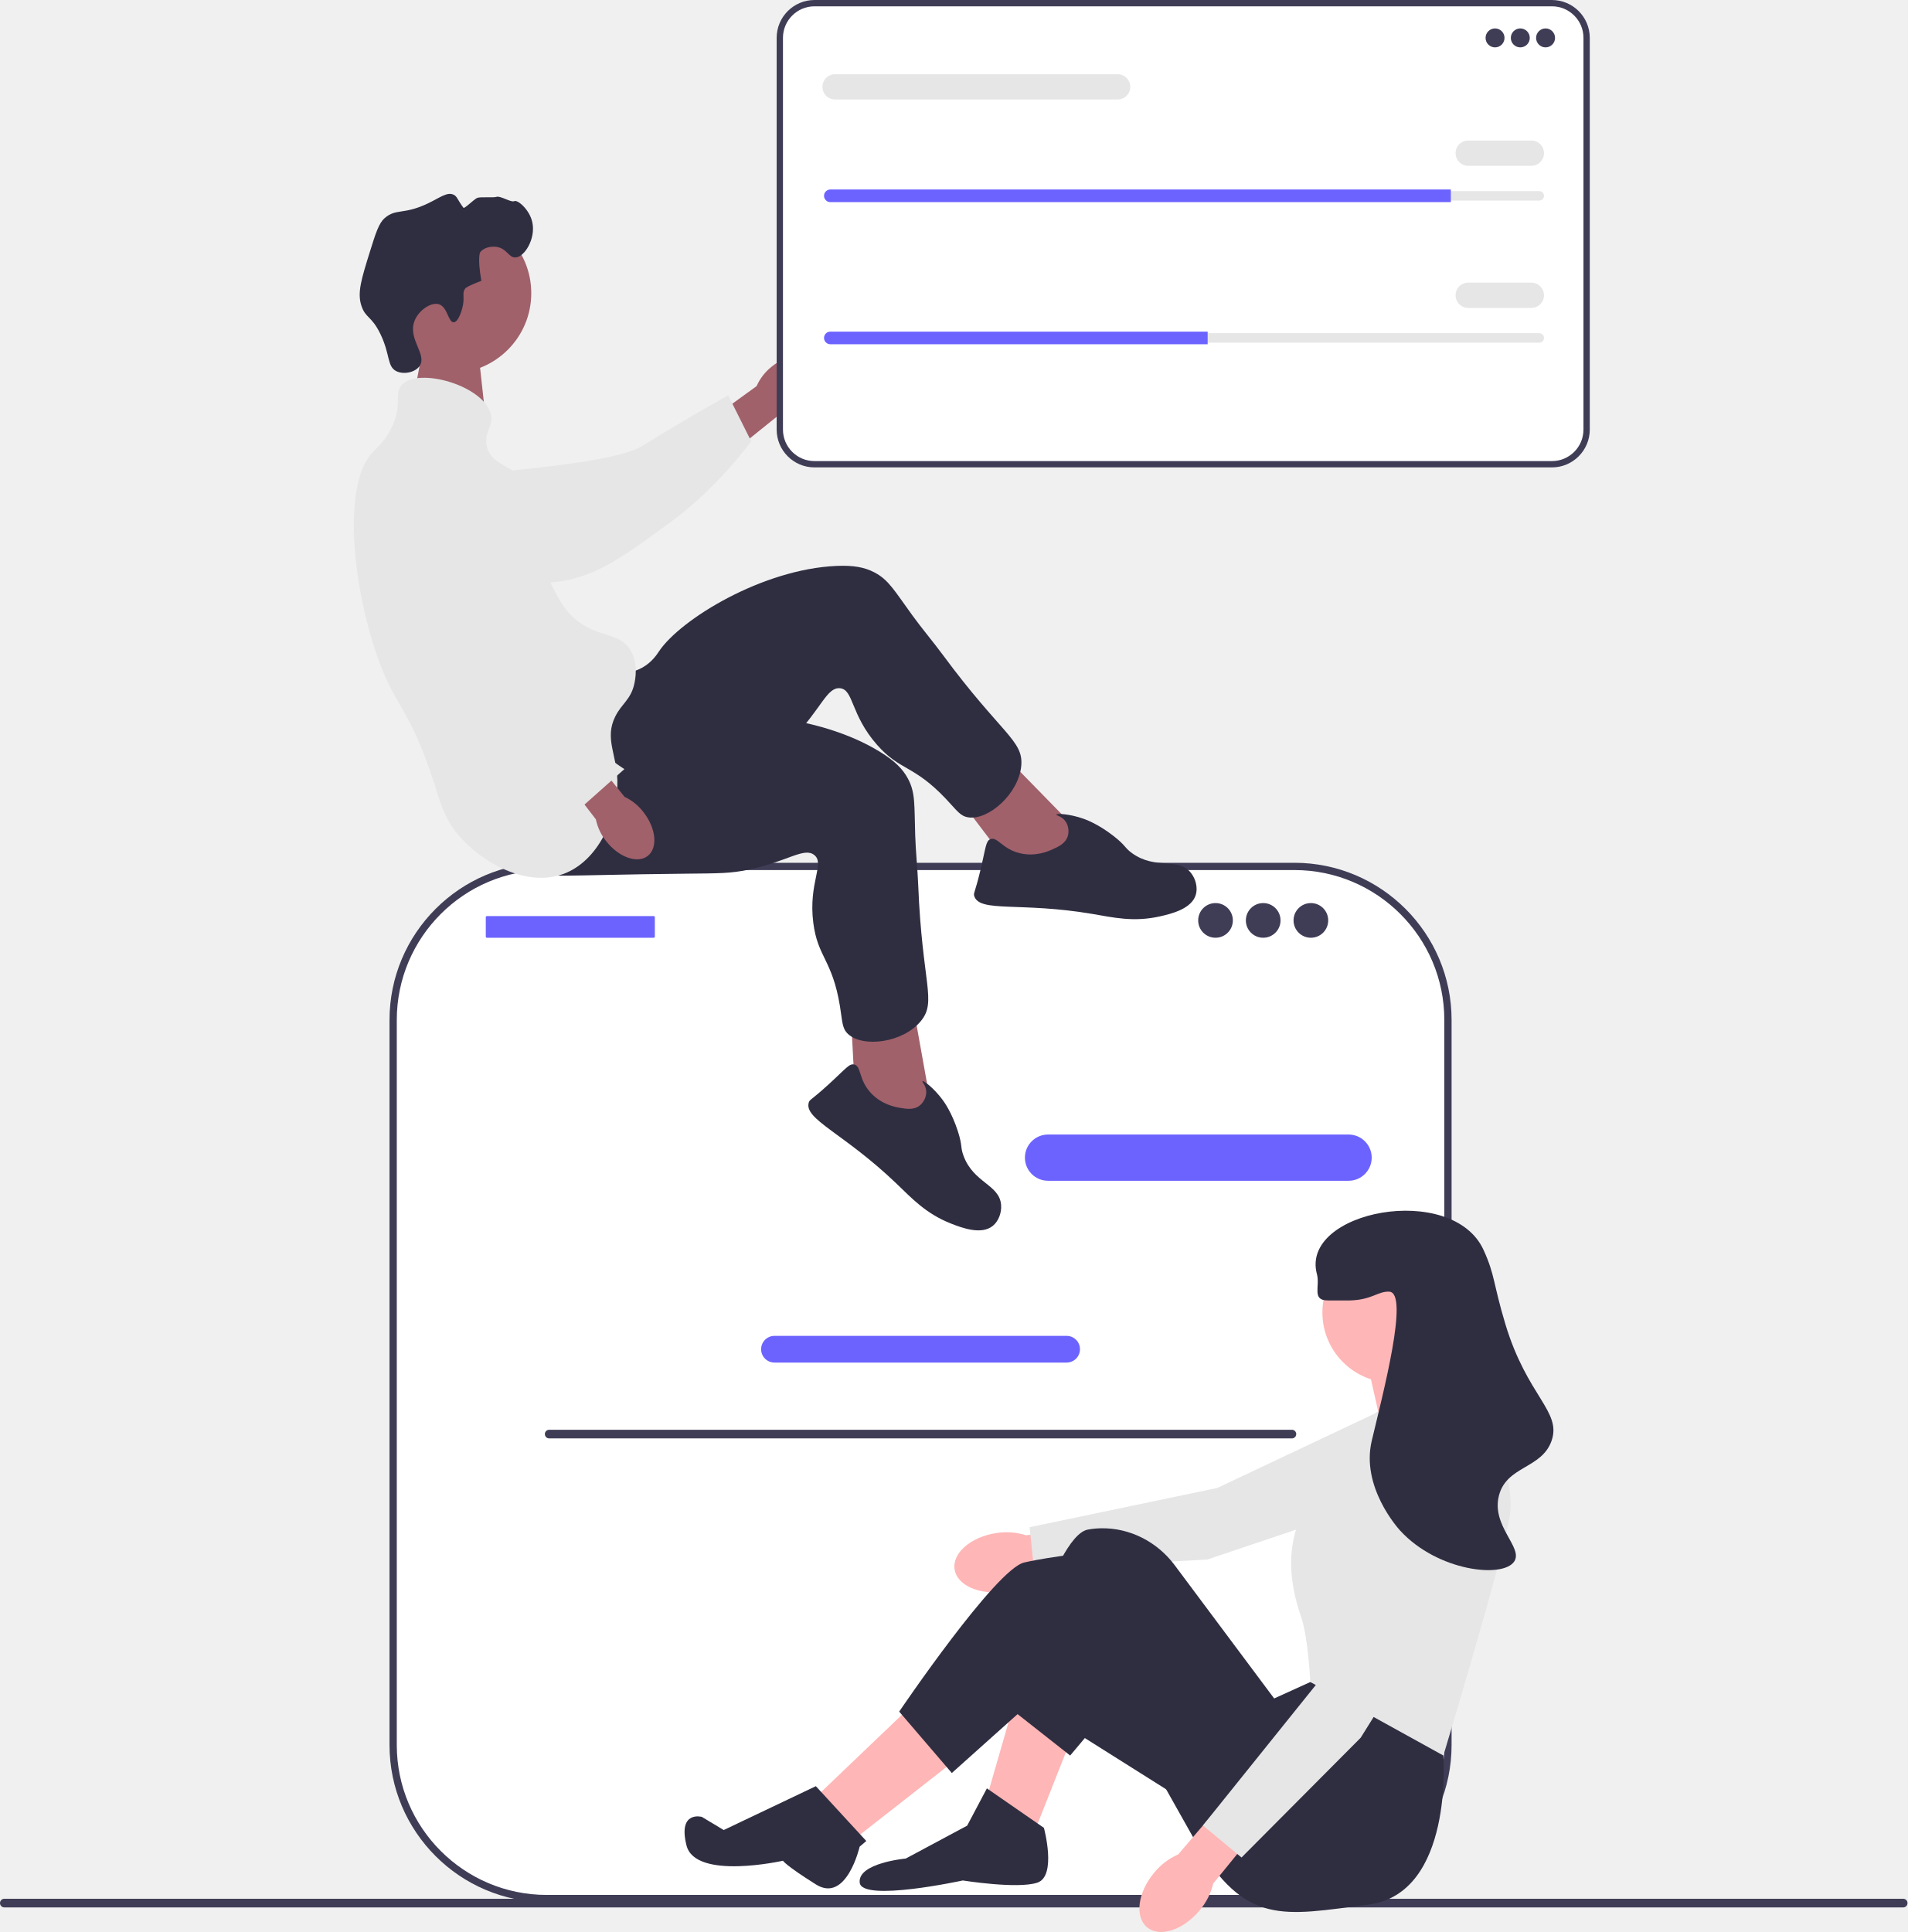
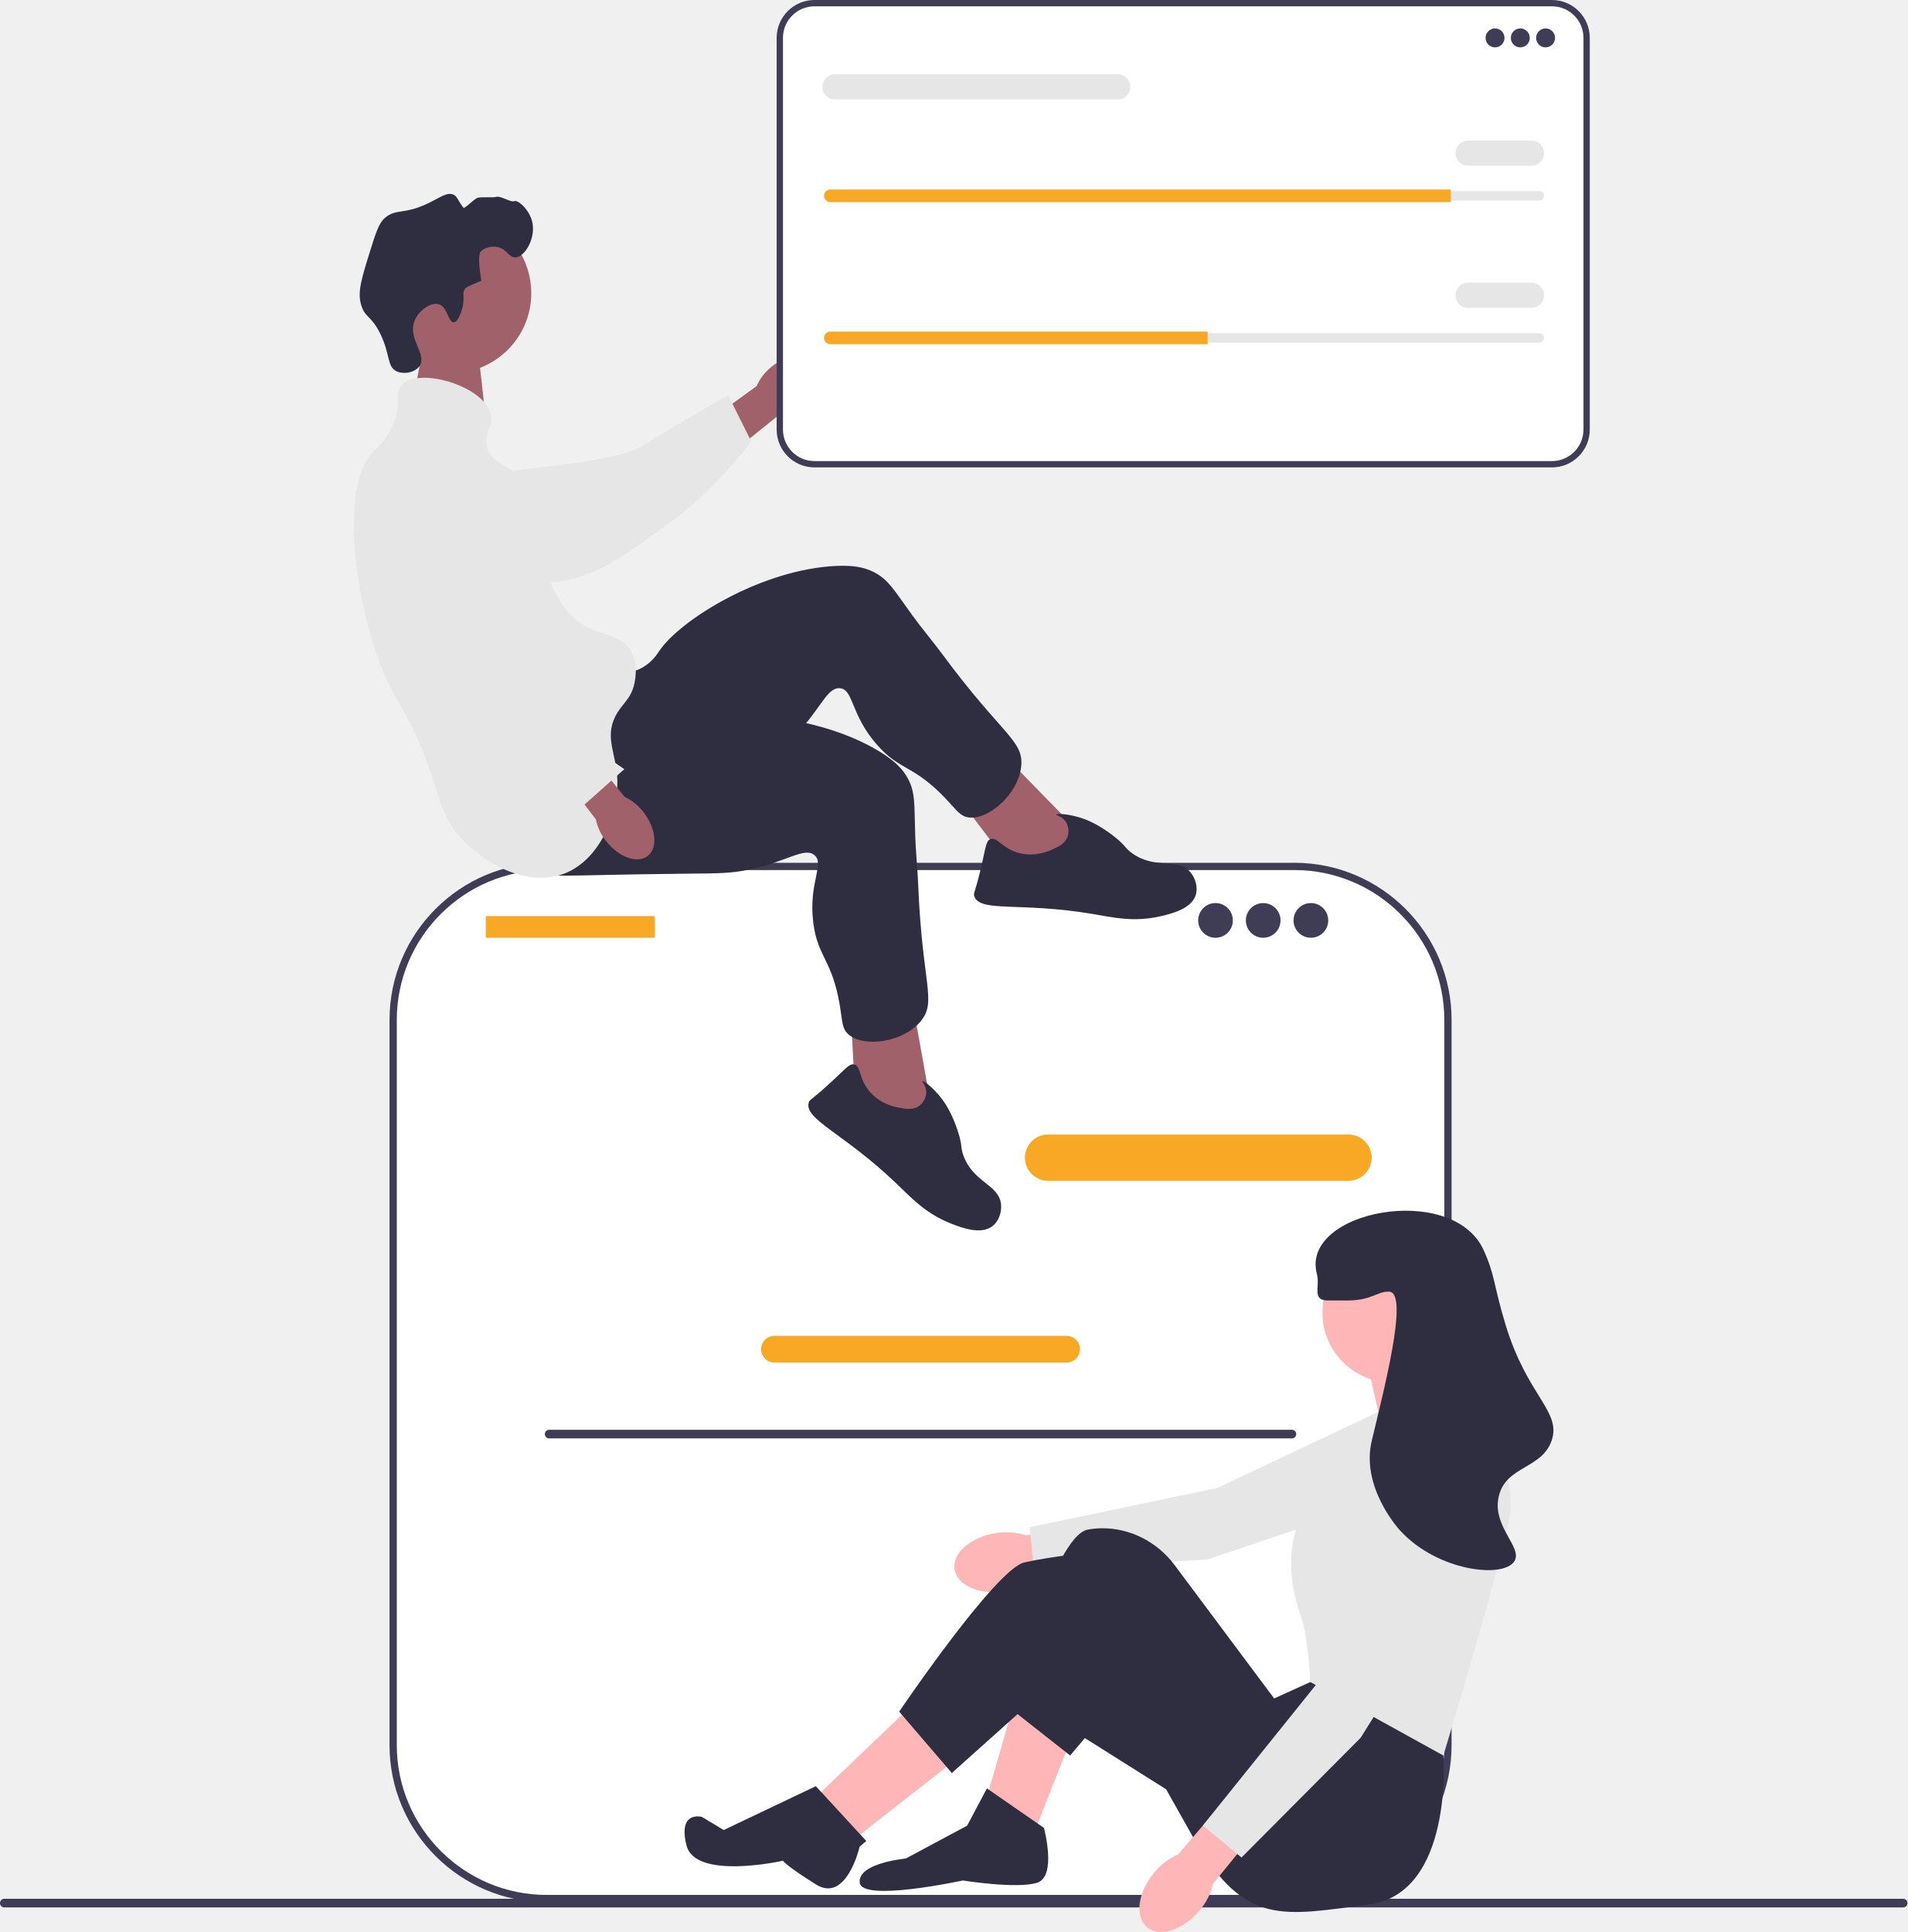
<svg xmlns="http://www.w3.org/2000/svg" width="524.67" height="531.397" viewBox="0 0 524.67 531.397">
  <polygon points="117.675 88.744 113.675 109.744 133.618 115.366 131.14 92.946 117.675 88.744" fill="#a0616a" />
  <path d="M0,523.445c0,.66,.53,1.19,1.19,1.19H523.48c.66,0,1.19-.53,1.19-1.19,0-.66-.53-1.19-1.19-1.19H1.19c-.66,0-1.19,.53-1.19,1.19Z" fill="#3f3d56" />
  <g>
    <path d="M356.038,238.309H150.369c-23.323,0-42.23,18.907-42.23,42.23v199.433c0,23.323,18.907,42.23,42.23,42.23h205.669c23.323,0,42.23-18.907,42.23-42.23v-199.433c0-23.323-18.907-42.23-42.23-42.23v0Z" fill="#fff" />
    <path d="M356.038,523.201H150.369c-23.837,0-43.23-19.393-43.23-43.229v-199.433c0-23.837,19.393-43.23,43.23-43.23h205.669c23.837,0,43.23,19.393,43.23,43.23v199.433c0,23.837-19.393,43.229-43.23,43.229h-0ZM150.369,239.309c-22.734,0-41.23,18.496-41.23,41.23v199.433c0,22.734,18.496,41.229,41.23,41.229h205.669c22.734,0,41.23-18.495,41.23-41.229v-199.433c0-22.734-18.496-41.23-41.23-41.23H150.369v-0Z" fill="#3f3d56" />
-     <path d="M370.936,324.77h-82.668c-3.506,0-6.359-2.853-6.359-6.359s2.853-6.359,6.359-6.359h82.668c3.506,0,6.359,2.853,6.359,6.359s-2.853,6.359-6.359,6.359h0Z" fill="#6c63ff" />
-     <path d="M293.382,374.777h-80.357c-2.026,0-3.674-1.648-3.674-3.674s1.648-3.674,3.674-3.674h80.357c2.026,0,3.674,1.648,3.674,3.674s-1.648,3.674-3.674,3.674v0Z" fill="#6c63ff" />
-     <rect x="133.618" y="251.967" width="46.498" height="5.961" rx=".31" ry=".31" fill="#6c63ff" />
+     <path d="M370.936,324.77h-82.668c-3.506,0-6.359-2.853-6.359-6.359s2.853-6.359,6.359-6.359h82.668c3.506,0,6.359,2.853,6.359,6.359s-2.853,6.359-6.359,6.359h0Z" fill="#f9a826" />
+     <path d="M293.382,374.777h-80.357c-2.026,0-3.674-1.648-3.674-3.674s1.648-3.674,3.674-3.674h80.357c2.026,0,3.674,1.648,3.674,3.674s-1.648,3.674-3.674,3.674v0Z" fill="#f9a826" />
+     <rect x="133.618" y="251.967" width="46.498" height="5.961" rx=".31" ry=".31" fill="#f9a826" />
    <circle cx="334.336" cy="253.159" r="4.769" fill="#3f3d56" />
    <circle cx="347.451" cy="253.159" r="4.769" fill="#3f3d56" />
    <circle cx="360.566" cy="253.159" r="4.769" fill="#3f3d56" />
    <path d="M149.868,394.445c0,.66,.53,1.19,1.19,1.19h204.29c.66,0,1.19-.53,1.19-1.19,0-.66-.53-1.19-1.19-1.19H151.058c-.66,0-1.19,.53-1.19,1.19Z" fill="#3f3d56" />
  </g>
  <g>
-     <path id="uuid-d0b76542-8f08-4363-846d-0cc3b89caf22-87" d="M212.173,100.917c4.349-3.594,9.729-4.263,12.015-1.494,2.287,2.768,.614,7.924-3.737,11.519-1.718,1.46-3.761,2.487-5.958,2.995l-18.62,14.994-6.85-8.888,19.083-13.838c.914-2.062,2.308-3.875,4.066-5.288h-0Z" fill="#a0616a" />
+     <path id="uuid-d0b76542-8f08-4363-846d-0cc3b89caf22-176" d="M212.173,100.917c4.349-3.594,9.729-4.263,12.015-1.494,2.287,2.768,.614,7.924-3.737,11.519-1.718,1.46-3.761,2.487-5.958,2.995l-18.62,14.994-6.85-8.888,19.083-13.838c.914-2.062,2.308-3.875,4.066-5.288h-0Z" fill="#a0616a" />
    <path d="M104.553,134.747c-.009-.663-.003-6.447,4.279-10.103,4.919-4.199,11.86-2.5,14.294-1.904,5.624,1.377,6.085,3.79,11.366,6.268,9.88,4.637-2.499,2.264,3.38,.777,2.035-.515,31.312-2.545,38.6-7.031,14.174-8.724,23.831-14.013,23.831-14.013l6.313,12.626s-9.129,12.694-21.977,22.097c-13.179,9.646-19.769,14.469-29.783,16.332-.862,.16-22.072,3.782-39.155-8.981-3.897-2.911-11.036-8.245-11.147-16.07v0Z" fill="#e6e6e6" />
    <circle cx="124.136" cy="80.643" r="21.993" fill="#a0616a" />
    <g>
      <polygon points="296.375 228.398 273.725 205.213 262.034 217.409 278.908 239.639 295.646 241.553 296.375 228.398" fill="#a0616a" />
      <path d="M167.046,184.922c1.325,.11,5.535,.953,9.558-1.26,2.746-1.511,4.155-3.757,4.63-4.472,5.901-8.863,28.552-22.684,48.881-23.535,4.604-.193,7.634,.341,10.388,1.776,3.905,2.036,5.464,4.952,10.42,11.783,2.711,3.737,5.71,7.257,8.454,10.97,16.062,21.736,22.151,23.443,21.529,30.411-.69,7.732-9.029,15.067-14.571,14.22-2.27-.347-3.149-1.925-6.181-5.12-8.891-9.368-12.57-7.637-18.9-14.812-7.391-8.377-6.423-15.323-10.279-15.591-3.576-.249-5.095,5.677-12.729,13.548-3.493,3.602-5.98,5.254-13.559,10.511-29.511,20.473-29.982,21.912-35.937,23.544-2.606,.714-21.1,5.785-27.688-2.284-10.31-12.627,14.046-50.682,25.983-49.69l0,0Z" fill="#2f2e41" />
      <path d="M289.45,233.637c1.666-.748,3.614-1.623,4.24-3.634,.424-1.361,.18-3.039-.697-4.198-1.011-1.338-2.508-1.514-2.448-1.751,.092-.36,3.632-.22,7.517,1.154,.733,.259,4.055,1.473,8.28,4.772,3.385,2.643,2.93,3.173,5.053,4.697,6.516,4.678,12.628,.991,16.154,5.378,1.361,1.693,1.941,4.097,1.369,6.04-1.15,3.903-6.743,5.246-9.8,5.94-7.362,1.67-12.933,.307-18.752-.674-19.787-3.334-30.904-.298-32.392-4.881-.282-.868,.176-.794,1.702-7.16,1.506-6.284,1.456-8.01,2.739-8.513,1.93-.757,3.227,2.688,8.089,3.867,4.309,1.045,7.865-.552,8.944-1.036l-0-0Z" fill="#2f2e41" />
    </g>
    <g>
      <polygon points="256.108 304.243 250.385 272.34 233.862 275.866 235.343 303.736 248.118 314.719 256.108 304.243" fill="#a0616a" />
      <path d="M173.508,195.645c1.034,.835,4.044,3.897,8.617,4.325,3.121,.292,5.548-.776,6.342-1.1,9.86-4.02,36.364-2.737,53.662,7.974,3.917,2.426,6.125,4.569,7.598,7.303,2.088,3.877,1.741,7.166,2.006,15.601,.145,4.614,.65,9.211,.835,13.824,1.085,27.005,5.165,31.836,.737,37.253-4.913,6.01-15.932,7.397-20.042,3.584-1.683-1.561-1.524-3.361-2.239-7.707-2.097-12.744-6.112-13.378-7.321-22.869-1.411-11.082,3.29-16.286,.25-18.673-2.819-2.214-7.404,1.836-18.141,4.063-4.913,1.019-7.899,.989-17.122,1.084-35.915,.369-37.113,1.295-42.957-.698-2.557-.872-20.707-7.062-21.628-17.438-1.44-16.237,40.082-34.049,49.402-26.526l0-0Z" fill="#2f2e41" />
      <path d="M247.436,304.689c1.798,.316,3.901,.687,5.549-.626,1.115-.888,1.855-2.414,1.781-3.865-.086-1.675-1.225-2.661-1.042-2.823,.279-.246,3.128,1.858,5.572,5.176,.461,.626,2.528,3.496,4.172,8.598,1.317,4.088,.643,4.27,1.543,6.723,2.765,7.53,9.893,7.911,10.347,13.521,.175,2.165-.694,4.48-2.26,5.767-3.143,2.584-8.525,.555-11.444-.588-7.029-2.752-10.874-7.009-15.138-11.087-14.5-13.87-25.404-17.6-24.062-22.228,.254-.876,.591-.558,5.429-4.969,4.775-4.354,5.703-5.81,7.046-5.506,2.023,.457,1.16,4.036,4.522,7.742,2.979,3.284,6.818,3.96,7.983,4.165h0Z" fill="#2f2e41" />
    </g>
    <path d="M127.135,84.847c.856-3.063-.219-4.179,.877-5.554,0-0,.441-.553,4.384-2.046h0c-1.163-6.75-.292-7.892-.292-7.892,1.004-1.316,3.015-1.634,4.384-1.461,2.896,.364,3.408,2.982,5.261,2.923,2.56-.081,5.63-5.205,4.677-9.646-.777-3.622-4.129-6.313-4.969-5.846-.833,.463-3.832-1.578-4.969-1.169-.777,.279-4.432-.092-5.261,.292-.905,.42-3.498,3.035-3.745,2.705-1.722-2.289-1.686-3.089-2.685-3.582-1.771-.874-3.696,.742-7.015,2.338-6.83,3.285-8.829,1.325-11.984,4.092-1.594,1.398-2.448,4.069-4.092,9.353-2.299,7.391-3.449,11.086-2.338,14.615,1.132,3.598,2.8,2.815,5.261,7.892,2.74,5.651,1.796,8.936,4.384,10.23,2.001,1,5.216,.364,6.43-1.461,2.079-3.125-3.294-7.352-1.461-12.276,1.125-3.023,4.595-5.315,6.723-4.677,2.406,.722,2.583,5.036,4.092,4.969,1.292-.057,2.189-3.266,2.338-3.8l-0-0Z" fill="#2f2e41" />
    <path d="M110.474,105.892c4.5-5.046,22.832,.177,24.553,8.184,.708,3.294-1.905,4.684-1.169,8.476,1.076,5.547,7.169,5.169,11.692,10.815,6.421,8.016-.194,15.852,7.015,29.229,1.54,2.859,2.839,5.268,5.554,7.6,6.23,5.351,12.027,3.516,15.199,8.476,2.372,3.71,1.397,8.282,1.169,9.353-.936,4.392-3.473,5.462-5.261,9.061-2.975,5.988,.393,10.384,.585,17.538,.239,8.951-4.517,21.358-14.03,25.429-10.687,4.574-23.577-3.001-29.814-10.523-3.722-4.488-4.802-8.628-6.43-13.738-7.277-22.837-11.388-20.772-16.953-38.875-6.362-20.695-7.612-44.941,0-52.613,1.009-1.017,3.786-3.367,5.554-7.6,2.379-5.695,.324-8.556,2.338-10.815h0Z" fill="#e6e6e6" />
    <g>
-       <path id="uuid-35da8825-ceb1-46f8-a8e3-884fcc945dd4-88" d="M176.973,223.359c3.489,4.433,4.03,9.827,1.208,12.047-2.822,2.22-7.937,.426-11.427-4.01-1.418-1.753-2.396-3.819-2.852-6.028l-14.547-18.971,7.517-5.733,14.911,18.503c2.04,.962,3.819,2.4,5.19,4.191h-0Z" fill="#a0616a" />
+       <path id="uuid-35da8825-ceb1-46f8-a8e3-884fcc945dd4-177" d="M176.973,223.359c3.489,4.433,4.03,9.827,1.208,12.047-2.822,2.22-7.937,.426-11.427-4.01-1.418-1.753-2.396-3.819-2.852-6.028l-14.547-18.971,7.517-5.733,14.911,18.503c2.04,.962,3.819,2.4,5.19,4.191h-0Z" fill="#a0616a" />
      <path d="M123.697,125.123c.647-.145,6.311-1.319,10.763,2.127,5.115,3.959,4.867,11.1,4.78,13.605-.201,5.786-2.468,6.73-3.817,12.406-2.524,10.619,2.283,20.487,4.938,25.939,.919,1.887,3.872,7.662,9.75,13.881,11.432,12.095,21.632,18.46,21.632,18.46l-10.958,9.74s-17.455-5.32-29.282-15.979c-12.132-10.934-30.789-49.619-34.657-59.043-.333-.812,4.385,12.382,13.393-6.946,2.055-4.409,5.82-12.486,13.457-14.192h-0Z" fill="#e6e6e6" />
    </g>
  </g>
  <g>
-     <path id="uuid-ba1531a6-e7ab-4297-b996-1d676f43fe3f-89" d="M273.945,421.686c-6.965,1.068-12.06,5.527-11.38,9.959,.68,4.433,6.877,7.159,13.845,6.09,2.789-.389,5.444-1.44,7.744-3.065l29.454-4.896-1.966-11.643-29.388,4.159c-2.682-.862-5.531-1.069-8.309-.604h-0Z" fill="#ffb6b6" />
+     <path id="uuid-ba1531a6-e7ab-4297-b996-1d676f43fe3f-178" d="M273.945,421.686c-6.965,1.068-12.06,5.527-11.38,9.959,.68,4.433,6.877,7.159,13.845,6.09,2.789-.389,5.444-1.44,7.744-3.065l29.454-4.896-1.966-11.643-29.388,4.159c-2.682-.862-5.531-1.069-8.309-.604h-0Z" fill="#ffb6b6" />
    <polygon points="400.87 385.395 389.449 409.63 332.034 428.958 284.392 431.499 283.199 420.056 334.832 409.26 387.815 384.223 400.87 385.395" fill="#e6e6e6" />
    <polygon points="294.976 477.416 284.722 503.351 271.453 494.304 279.294 467.162 294.976 477.416" fill="#ffb6b6" />
    <polygon points="252.152 467.765 225.01 493.701 235.866 505.161 263.612 483.447 252.152 467.765" fill="#ffb6b6" />
    <polygon points="405.957 383.323 405.655 381.212 398.719 367.641 375.799 373.673 380.021 392.37 405.957 383.323" fill="#ffb6b6" />
    <path d="M396.306,473.797l.705,9.059s2.914,37.987-20.609,41.003-33.777,6.032-47.649-17.492l-21.714-38.602-12.683,15.091-16.872-13.281s12.063-47.046,21.714-48.856c1.206-.226,2.413-.339,3.6-.364,7.989-.166,15.521,3.741,20.301,10.145l27.367,36.662,9.952-4.524,35.888,11.158v-0Z" fill="#2f2e41" />
    <path d="M266.024,502.145l5.428-10.254,15.682,10.857s3.619,13.269-1.809,15.079-20.507-.603-20.507-.603c0,0-27.745,6.032-28.348,.603s12.666-6.635,12.666-6.635l16.888-9.047,0-0Z" fill="#2f2e41" />
    <path d="M325.134,494.907l-41.919-26.413-21.412,19.175-14.476-16.888s26.539-39.205,34.38-41.015,20.507-3.016,20.507-3.016l38.602,35.586-15.682,32.571v-0Z" fill="#2f2e41" />
    <path d="M224.406,491.288l13.873,15.079-1.829,1.565s-3.599,15.675-12.043,10.372-9.047-6.509-9.047-6.509c0,0-24.126,5.428-26.539-4.222s4.222-7.841,4.222-7.841l6.024,3.619,25.34-12.063,0,0Z" fill="#2f2e41" />
    <circle cx="383.037" cy="361.006" r="19.301" fill="#ffb6b6" />
    <path d="M378.513,388.45l27.745-8.444s10.857,25.333,9.047,36.793c-1.809,11.46-18.295,66.058-18.295,66.058l-36.593-20.218s-.603-12.063-2.413-17.492-7.539-22.015,5.127-35.888,15.381-20.809,15.381-20.809l-0,0Z" fill="#e6e6e6" />
    <g>
-       <path id="uuid-375aaccb-22f9-42b6-a352-baabb12db8d2-90" d="M317.448,515.102c-4.515,5.41-5.384,12.124-1.941,14.997,3.443,2.873,9.894,.816,14.41-4.596,1.834-2.137,3.129-4.682,3.777-7.423l18.842-23.162-9.178-7.428-19.281,22.565c-2.581,1.128-4.854,2.859-6.629,5.046l0-0Z" fill="#ffb6b6" />
+       <path id="uuid-375aaccb-22f9-42b6-a352-baabb12db8d2-179" d="M317.448,515.102c-4.515,5.41-5.384,12.124-1.941,14.997,3.443,2.873,9.894,.816,14.41-4.596,1.834-2.137,3.129-4.682,3.777-7.423l18.842-23.162-9.178-7.428-19.281,22.565c-2.581,1.128-4.854,2.859-6.629,5.046l0-0Z" fill="#ffb6b6" />
      <polygon points="399.795 400.619 406.353 426.595 374.256 477.974 341.49 510.905 330.869 502.094 363.915 460.977 388.963 408 399.795 400.619" fill="#e6e6e6" />
    </g>
    <path d="M365.244,357.689c4.95-.012,5.231,.021,6.032,0,6.139-.162,7.745-2.577,10.857-2.413,5.554,.294-1.776,28.141-4.825,41.015-2.99,12.626,7.115,23.94,7.841,24.729,10.257,11.155,28.273,13.194,31.364,8.444,2.502-3.845-6.366-9.691-4.222-18.095,2.095-8.215,11.771-7.34,14.476-15.079,2.832-8.105-6.686-12.192-12.666-31.967-3.434-11.357-2.827-13.473-6.032-20.507-8.566-18.802-50.554-10.797-45.84,6.635,.912,3.372-1.515,7.249,3.016,7.238v-0Z" fill="#2f2e41" />
  </g>
  <g>
    <path d="M426.876,128.561H224.026c-5.737,0-10.403-4.667-10.403-10.403V10.403c0-5.736,4.667-10.403,10.403-10.403h202.851c5.737,0,10.403,4.667,10.403,10.403V118.157c0,5.736-4.667,10.403-10.403,10.403Z" fill="#fff" />
    <path d="M426.876,128.561H224.026c-5.737,0-10.403-4.667-10.403-10.403V10.403c0-5.736,4.667-10.403,10.403-10.403h202.851c5.737,0,10.403,4.667,10.403,10.403V118.157c0,5.736-4.667,10.403-10.403,10.403ZM224.026,1.737c-4.778,0-8.666,3.888-8.666,8.666V118.157c0,4.778,3.888,8.666,8.666,8.666h202.851c4.778,0,8.666-3.888,8.666-8.666V10.403c0-4.778-3.888-8.666-8.666-8.666H224.026Z" fill="#3f3d56" />
    <circle cx="411.22" cy="10.424" r="2.606" fill="#3f3d56" />
    <circle cx="418.169" cy="10.424" r="2.606" fill="#3f3d56" />
    <circle cx="425.119" cy="10.424" r="2.606" fill="#3f3d56" />
    <path d="M228.389,52.554c-.719,0-1.303,.584-1.303,1.303,0,.35,.135,.674,.381,.914,.248,.254,.572,.389,.922,.389h194.992c.719,0,1.303-.584,1.303-1.303,0-.35-.135-.674-.381-.914-.248-.254-.572-.389-.922-.389H228.389Z" fill="#e6e6e6" />
-     <path d="M399.059,52.119v3.475H228.389c-.478,0-.912-.191-1.225-.513-.321-.313-.513-.747-.513-1.225,0-.956,.782-1.737,1.737-1.737h170.67Z" fill="#6c63ff" />
+     <path d="M399.059,52.119v3.475H228.389c-.478,0-.912-.191-1.225-.513-.321-.313-.513-.747-.513-1.225,0-.956,.782-1.737,1.737-1.737h170.67Z" fill="#f9a826" />
    <path d="M421.21,45.604h-17.373c-1.916,0-3.475-1.558-3.475-3.475s1.559-3.475,3.475-3.475h17.373c1.916,0,3.475,1.558,3.475,3.475s-1.559,3.475-3.475,3.475Z" fill="#e6e6e6" />
    <path d="M307.416,27.363h-77.724c-1.916,0-3.475-1.558-3.475-3.475s1.559-3.475,3.475-3.475h77.724c1.916,0,3.475,1.558,3.475,3.475s-1.559,3.475-3.475,3.475Z" fill="#e6e6e6" />
    <path d="M228.389,91.643c-.719,0-1.303,.584-1.303,1.303,0,.35,.135,.674,.381,.914,.248,.254,.572,.389,.922,.389h194.992c.719,0,1.303-.584,1.303-1.303,0-.35-.135-.674-.381-.914-.248-.254-.572-.389-.922-.389H228.389Z" fill="#e6e6e6" />
-     <path d="M332.173,91.209v3.475h-103.783c-.478,0-.912-.191-1.225-.513-.321-.313-.513-.747-.513-1.225,0-.956,.782-1.737,1.737-1.737h103.783Z" fill="#6c63ff" />
+     <path d="M332.173,91.209v3.475h-103.783c-.478,0-.912-.191-1.225-.513-.321-.313-.513-.747-.513-1.225,0-.956,.782-1.737,1.737-1.737h103.783Z" fill="#f9a826" />
    <path d="M421.21,84.694h-17.373c-1.916,0-3.475-1.558-3.475-3.475s1.559-3.475,3.475-3.475h17.373c1.916,0,3.475,1.558,3.475,3.475s-1.559,3.475-3.475,3.475Z" fill="#e6e6e6" />
  </g>
</svg>
